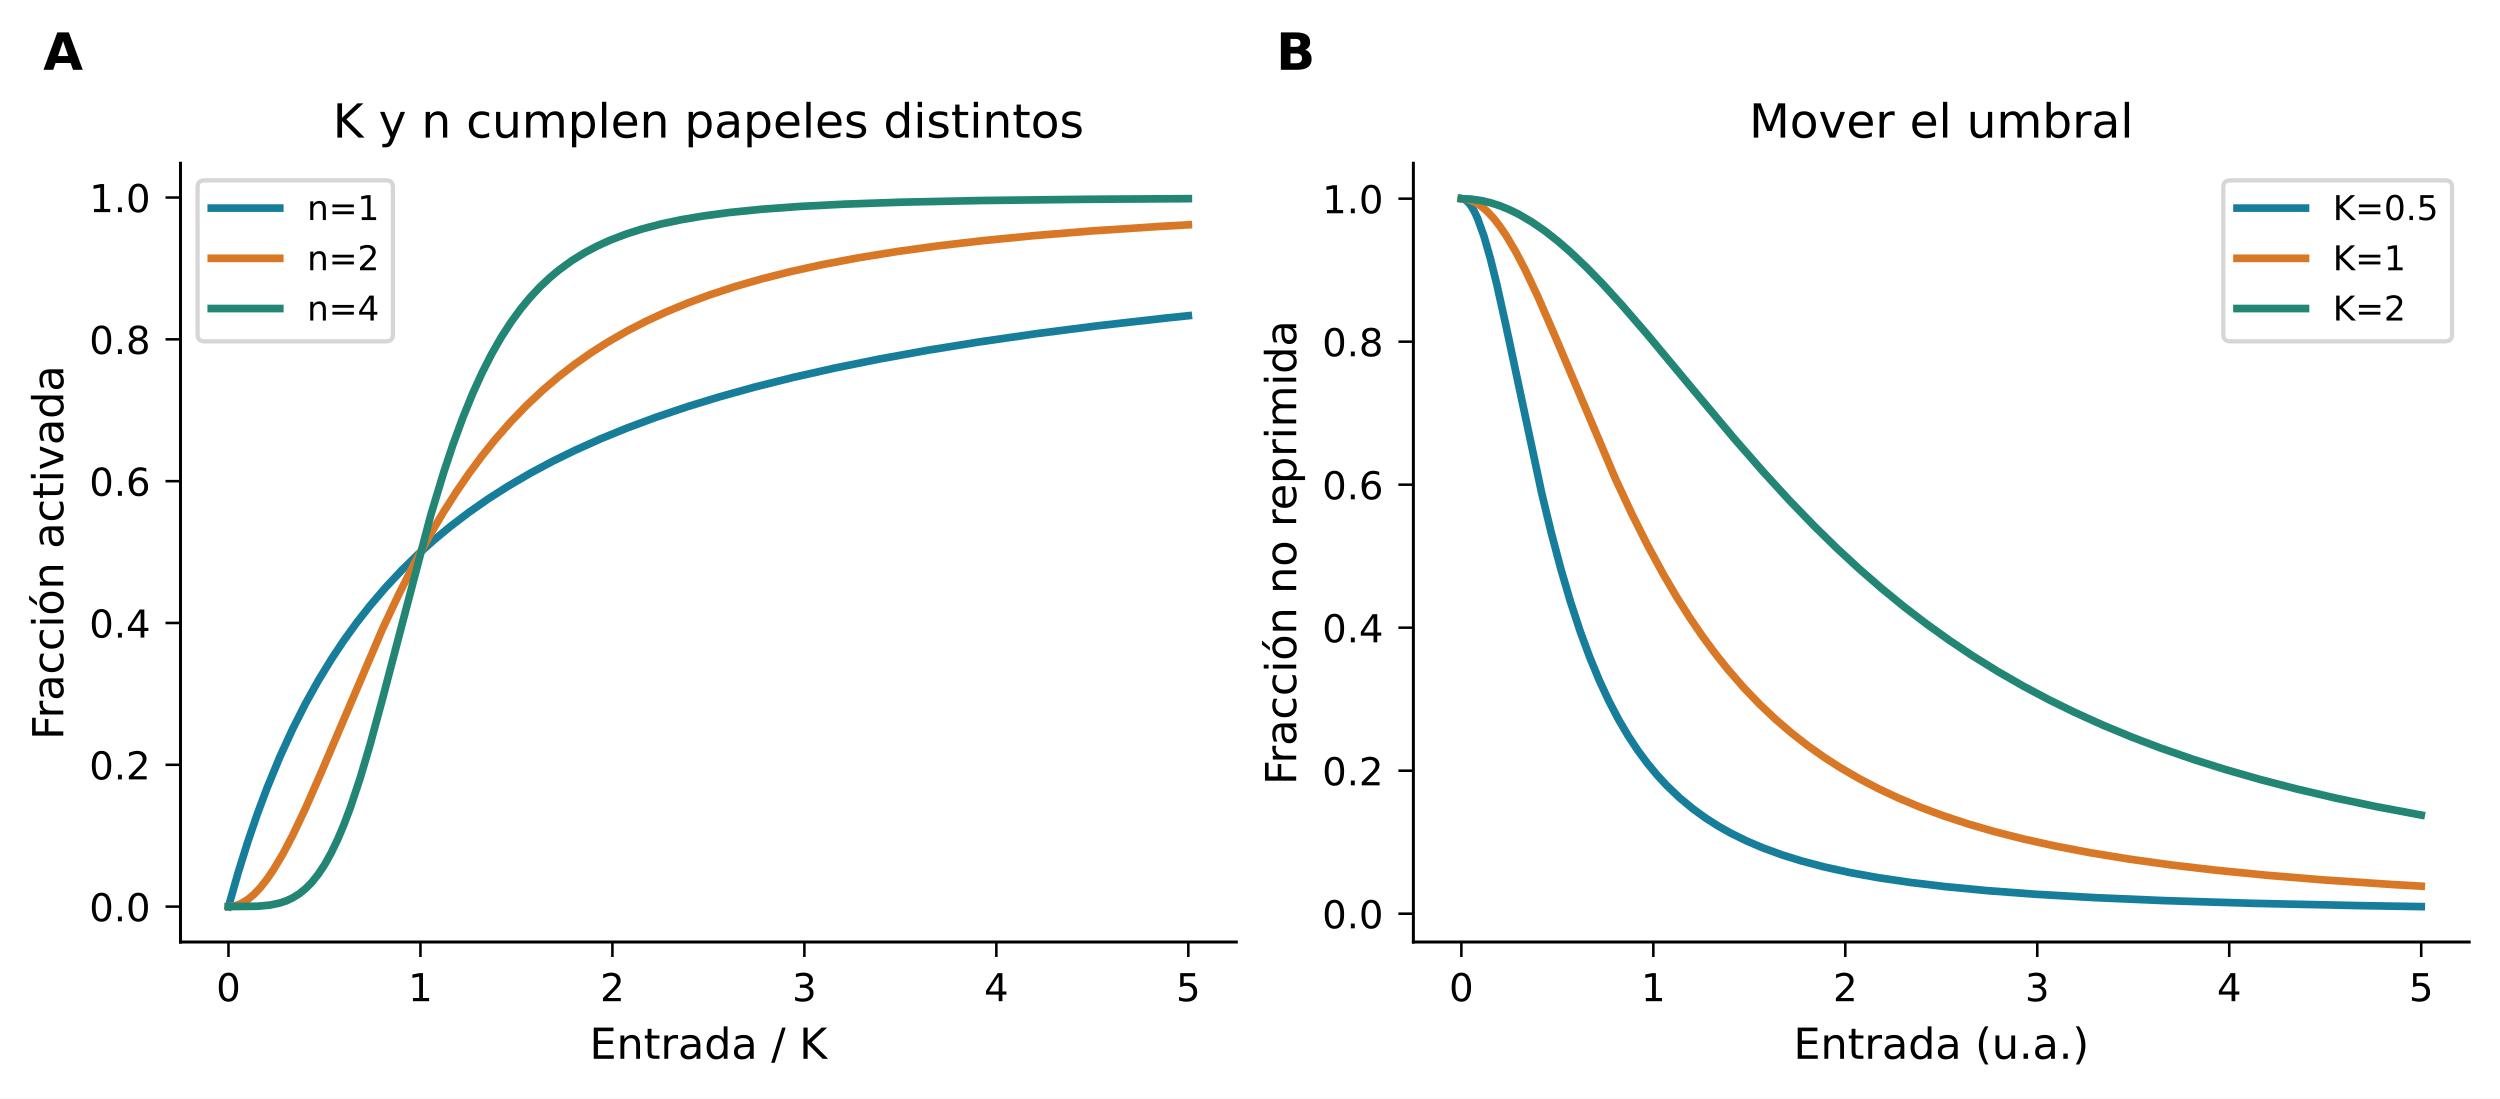
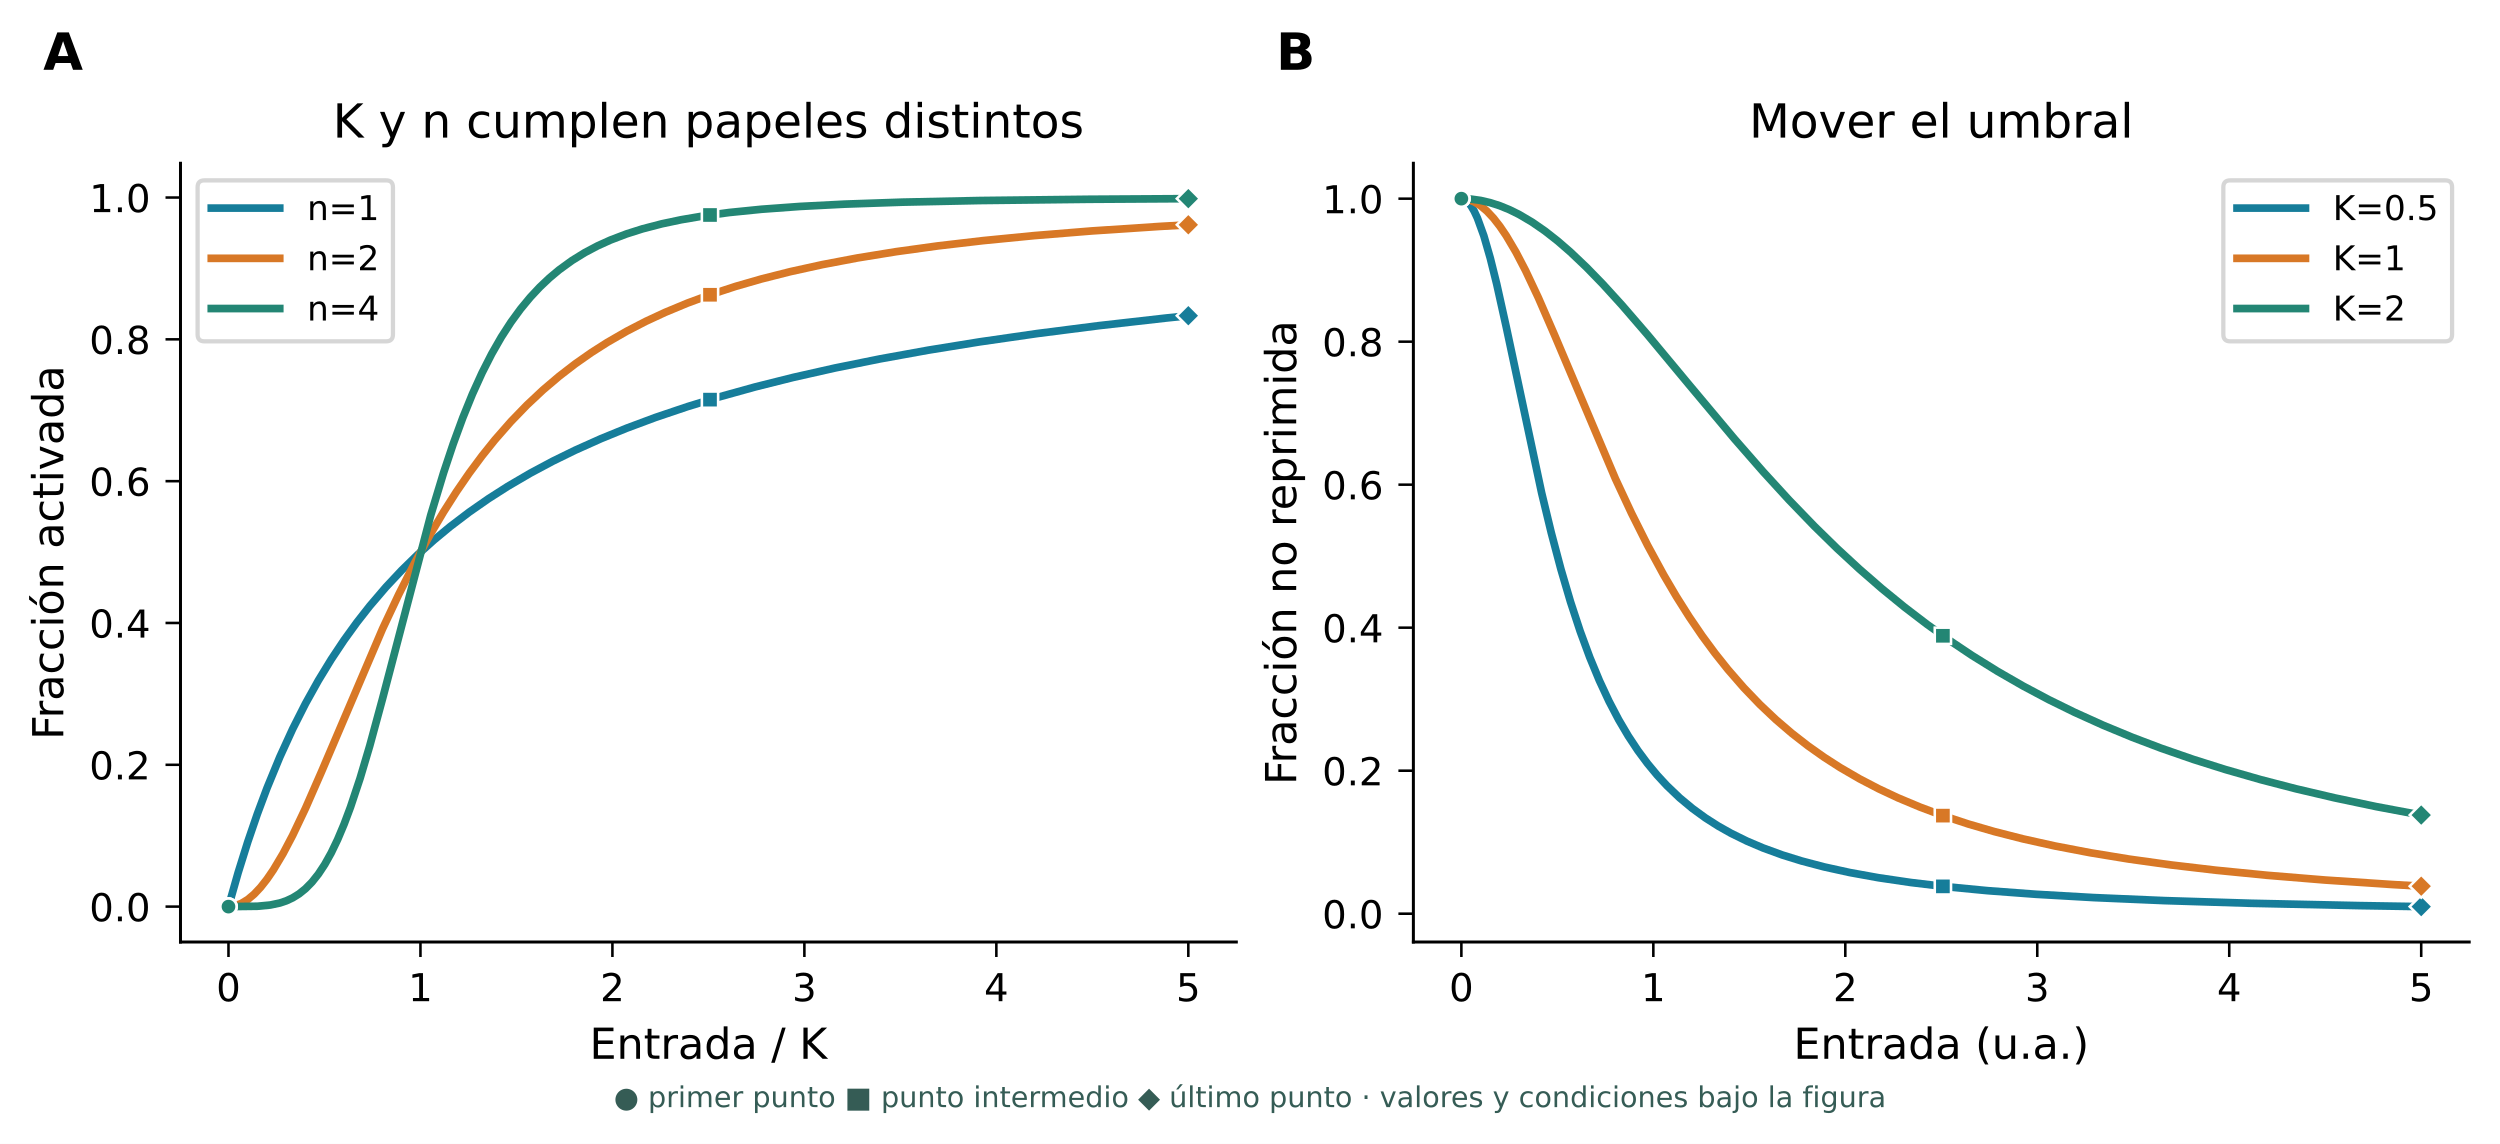
- <svg xmlns="http://www.w3.org/2000/svg" xmlns:xlink="http://www.w3.org/1999/xlink" width="584.4pt" height="256.793pt" viewBox="0 0 584.4 256.793" version="1.1">
+ <svg xmlns="http://www.w3.org/2000/svg" xmlns:xlink="http://www.w3.org/1999/xlink" width="584.4pt" height="267.396pt" viewBox="0 0 584.4 267.396" version="1.1">
  <defs>
    <style type="text/css">*{stroke-linejoin: round; stroke-linecap: butt}</style>
  </defs>
  <g id="figure_1">
    <g id="patch_1">
-       <path d="M 0 256.793  L 584.4 256.793  L 584.4 0  L 0 0  z " style="fill: #ffffff" />
+       <path d="M 0 267.396 L 584.4 267.396 L 584.4 0 L 0 0 z " style="fill: #ffffff" />
    </g>
    <g id="axes_1">
      <g id="patch_2">
-         <path d="M 42.191 220.204  L 289 220.204  L 289 38.163  L 42.191 38.163  z " style="fill: #ffffff" />
+         <path d="M 42.191 220.204 L 289 220.204 L 289 38.163 L 42.191 38.163 z " style="fill: #ffffff" />
      </g>
      <g id="matplotlib.axis_1">
        <g id="xtick_1">
          <g id="line2d_1">
            <defs>
-               <path id="m2f5bfba1b5" d="M 0 0  L 0 3.5  " style="stroke: #000000; stroke-width: 0.6" />
+               <path id="m767b61fba3" d="M 0 0 L 0 3.5 " style="stroke: #000000; stroke-width: 0.6" />
            </defs>
            <g>
-               <use xlink:href="#m2f5bfba1b5" x="53.41" y="220.204" style="stroke: #000000; stroke-width: 0.6" />
+               <use xlink:href="#m767b61fba3" x="53.41" y="220.204" style="stroke: #000000; stroke-width: 0.6" />
            </g>
          </g>
          <g id="text_1">
            <text style="font-size: 9px; font-family: 'DejaVu Sans'; text-anchor: middle" x="53.41" y="234.043" transform="rotate(-0 53.40951 234.0428)">0</text>
          </g>
        </g>
        <g id="xtick_2">
          <g id="line2d_2">
            <g>
-               <use xlink:href="#m2f5bfba1b5" x="98.284" y="220.204" style="stroke: #000000; stroke-width: 0.6" />
+               <use xlink:href="#m767b61fba3" x="98.284" y="220.204" style="stroke: #000000; stroke-width: 0.6" />
            </g>
          </g>
          <g id="text_2">
            <text style="font-size: 9px; font-family: 'DejaVu Sans'; text-anchor: middle" x="98.284" y="234.043" transform="rotate(-0 98.2838 234.0428)">1</text>
          </g>
        </g>
        <g id="xtick_3">
          <g id="line2d_3">
            <g>
-               <use xlink:href="#m2f5bfba1b5" x="143.158" y="220.204" style="stroke: #000000; stroke-width: 0.6" />
+               <use xlink:href="#m767b61fba3" x="143.158" y="220.204" style="stroke: #000000; stroke-width: 0.6" />
            </g>
          </g>
          <g id="text_3">
            <text style="font-size: 9px; font-family: 'DejaVu Sans'; text-anchor: middle" x="143.158" y="234.043" transform="rotate(-0 143.1581 234.0428)">2</text>
          </g>
        </g>
        <g id="xtick_4">
          <g id="line2d_4">
            <g>
-               <use xlink:href="#m2f5bfba1b5" x="188.032" y="220.204" style="stroke: #000000; stroke-width: 0.6" />
+               <use xlink:href="#m767b61fba3" x="188.032" y="220.204" style="stroke: #000000; stroke-width: 0.6" />
            </g>
          </g>
          <g id="text_4">
            <text style="font-size: 9px; font-family: 'DejaVu Sans'; text-anchor: middle" x="188.032" y="234.043" transform="rotate(-0 188.0324 234.0428)">3</text>
          </g>
        </g>
        <g id="xtick_5">
          <g id="line2d_5">
            <g>
-               <use xlink:href="#m2f5bfba1b5" x="232.907" y="220.204" style="stroke: #000000; stroke-width: 0.6" />
+               <use xlink:href="#m767b61fba3" x="232.907" y="220.204" style="stroke: #000000; stroke-width: 0.6" />
            </g>
          </g>
          <g id="text_5">
            <text style="font-size: 9px; font-family: 'DejaVu Sans'; text-anchor: middle" x="232.907" y="234.043" transform="rotate(-0 232.9067 234.0428)">4</text>
          </g>
        </g>
        <g id="xtick_6">
          <g id="line2d_6">
            <g>
-               <use xlink:href="#m2f5bfba1b5" x="277.781" y="220.204" style="stroke: #000000; stroke-width: 0.6" />
+               <use xlink:href="#m767b61fba3" x="277.781" y="220.204" style="stroke: #000000; stroke-width: 0.6" />
            </g>
          </g>
          <g id="text_6">
            <text style="font-size: 9px; font-family: 'DejaVu Sans'; text-anchor: middle" x="277.781" y="234.043" transform="rotate(-0 277.7809 234.0428)">5</text>
          </g>
        </g>
        <g id="text_7">
          <text style="font-size: 10px; font-family: 'DejaVu Sans'; text-anchor: middle" x="165.595" y="247.513" transform="rotate(-0 165.5952 247.5129)">Entrada / K</text>
        </g>
      </g>
      <g id="matplotlib.axis_2">
        <g id="ytick_1">
          <g id="line2d_7">
            <defs>
-               <path id="me2678f8def" d="M 0 0  L -3.5 0  " style="stroke: #000000; stroke-width: 0.6" />
+               <path id="m727236e144" d="M 0 0 L -3.5 0 " style="stroke: #000000; stroke-width: 0.6" />
            </defs>
            <g>
-               <use xlink:href="#me2678f8def" x="42.191" y="211.93" style="stroke: #000000; stroke-width: 0.6" />
+               <use xlink:href="#m727236e144" x="42.191" y="211.93" style="stroke: #000000; stroke-width: 0.6" />
            </g>
          </g>
          <g id="text_8">
            <text style="font-size: 9px; font-family: 'DejaVu Sans'; text-anchor: end" x="35.191" y="215.349" transform="rotate(-0 35.19094 215.3489)">0.0</text>
          </g>
        </g>
        <g id="ytick_2">
          <g id="line2d_8">
            <g>
-               <use xlink:href="#me2678f8def" x="42.191" y="178.778" style="stroke: #000000; stroke-width: 0.6" />
+               <use xlink:href="#m727236e144" x="42.191" y="178.778" style="stroke: #000000; stroke-width: 0.6" />
            </g>
          </g>
          <g id="text_9">
            <text style="font-size: 9px; font-family: 'DejaVu Sans'; text-anchor: end" x="35.191" y="182.198" transform="rotate(-0 35.19094 182.1975)">0.2</text>
          </g>
        </g>
        <g id="ytick_3">
          <g id="line2d_9">
            <g>
-               <use xlink:href="#me2678f8def" x="42.191" y="145.627" style="stroke: #000000; stroke-width: 0.6" />
+               <use xlink:href="#m727236e144" x="42.191" y="145.627" style="stroke: #000000; stroke-width: 0.6" />
            </g>
          </g>
          <g id="text_10">
            <text style="font-size: 9px; font-family: 'DejaVu Sans'; text-anchor: end" x="35.191" y="149.046" transform="rotate(-0 35.19094 149.0462)">0.4</text>
          </g>
        </g>
        <g id="ytick_4">
          <g id="line2d_10">
            <g>
-               <use xlink:href="#me2678f8def" x="42.191" y="112.476" style="stroke: #000000; stroke-width: 0.6" />
+               <use xlink:href="#m727236e144" x="42.191" y="112.476" style="stroke: #000000; stroke-width: 0.6" />
            </g>
          </g>
          <g id="text_11">
            <text style="font-size: 9px; font-family: 'DejaVu Sans'; text-anchor: end" x="35.191" y="115.895" transform="rotate(-0 35.19094 115.8948)">0.6</text>
          </g>
        </g>
        <g id="ytick_5">
          <g id="line2d_11">
            <g>
-               <use xlink:href="#me2678f8def" x="42.191" y="79.324" style="stroke: #000000; stroke-width: 0.6" />
+               <use xlink:href="#m727236e144" x="42.191" y="79.324" style="stroke: #000000; stroke-width: 0.6" />
            </g>
          </g>
          <g id="text_12">
            <text style="font-size: 9px; font-family: 'DejaVu Sans'; text-anchor: end" x="35.191" y="82.744" transform="rotate(-0 35.19094 82.7435)">0.8</text>
          </g>
        </g>
        <g id="ytick_6">
          <g id="line2d_12">
            <g>
-               <use xlink:href="#me2678f8def" x="42.191" y="46.173" style="stroke: #000000; stroke-width: 0.6" />
+               <use xlink:href="#m727236e144" x="42.191" y="46.173" style="stroke: #000000; stroke-width: 0.6" />
            </g>
          </g>
          <g id="text_13">
            <text style="font-size: 9px; font-family: 'DejaVu Sans'; text-anchor: end" x="35.191" y="49.592" transform="rotate(-0 35.19094 49.59216)">1.0</text>
          </g>
        </g>
        <g id="text_14">
          <text style="font-size: 10px; font-family: 'DejaVu Sans'; text-anchor: middle" x="14.798" y="129.184" transform="rotate(-90 14.79844 129.1836)">Fracción activada</text>
        </g>
      </g>
      <g id="line2d_13">
-         <path d="M 53.41 211.93  L 55.661 204.011  L 57.912 196.815  L 60.163 190.246  L 62.414 184.226  L 65.416 176.941  L 68.418 170.387  L 71.419 164.457  L 74.421 159.069  L 77.423 154.149  L 80.424 149.641  L 83.426 145.494  L 86.427 141.667  L 90.179 137.278  L 93.931 133.275  L 97.683 129.609  L 101.436 126.24  L 105.188 123.131  L 109.69 119.706  L 114.192 116.572  L 118.695 113.695  L 123.948 110.622  L 129.201 107.816  L 134.453 105.245  L 140.457 102.557  L 146.46 100.102  L 153.214 97.585  L 160.718 95.05  L 168.222 92.753  L 176.476 90.464  L 185.481 88.21  L 195.236 86.013  L 205.742 83.891  L 216.998 81.854  L 229.005 79.911  L 242.512 77.963  L 256.77 76.137  L 272.528 74.349  L 277.781 73.799  L 277.781 73.799  " clip-path="url(#pa7437240c0)" style="fill: none; stroke: #167d9a; stroke-width: 1.8; stroke-linecap: square" />
+         <path d="M 53.41 211.93 L 55.661 204.011 L 57.912 196.815 L 60.163 190.246 L 62.414 184.226 L 65.416 176.941 L 68.418 170.387 L 71.419 164.457 L 74.421 159.069 L 77.423 154.149 L 80.424 149.641 L 83.426 145.494 L 86.427 141.667 L 90.179 137.278 L 93.931 133.275 L 97.683 129.609 L 101.436 126.24 L 105.188 123.131 L 109.69 119.706 L 114.192 116.572 L 118.695 113.695 L 123.948 110.622 L 129.201 107.816 L 134.453 105.245 L 140.457 102.557 L 146.46 100.102 L 153.214 97.585 L 160.718 95.05 L 168.222 92.753 L 176.476 90.464 L 185.481 88.21 L 195.236 86.013 L 205.742 83.891 L 216.998 81.854 L 229.005 79.911 L 242.512 77.963 L 256.77 76.137 L 272.528 74.349 L 277.781 73.799 L 277.781 73.799 " clip-path="url(#p777d5e4c4f)" style="fill: none; stroke: #167d9a; stroke-width: 1.8; stroke-linecap: square" />
      </g>
      <g id="line2d_14">
-         <path d="M 53.41 211.93  L 54.91 211.744  L 56.411 211.191  L 57.912 210.278  L 59.413 209.015  L 60.914 207.42  L 62.414 205.513  L 63.915 203.317  L 66.166 199.535  L 68.418 195.254  L 71.419 188.935  L 75.171 180.37  L 89.429 146.98  L 93.181 139.007  L 96.933 131.583  L 100.685 124.735  L 103.687 119.669  L 106.688 114.961  L 109.69 110.595  L 112.692 106.553  L 115.693 102.814  L 119.445 98.536  L 123.197 94.66  L 126.949 91.146  L 130.701 87.96  L 134.453 85.067  L 138.205 82.438  L 141.957 80.044  L 146.46 77.449  L 150.962 75.121  L 155.465 73.028  L 160.718 70.845  L 165.97 68.905  L 171.974 66.942  L 177.977 65.213  L 184.731 63.504  L 192.235 61.854  L 200.489 60.289  L 209.494 58.828  L 219.249 57.481  L 229.755 56.254  L 241.761 55.076  L 255.269 53.979  L 271.027 52.934  L 277.781 52.548  L 277.781 52.548  " clip-path="url(#pa7437240c0)" style="fill: none; stroke: #d87826; stroke-width: 1.8; stroke-linecap: square" />
+         <path d="M 53.41 211.93 L 54.91 211.744 L 56.411 211.191 L 57.912 210.278 L 59.413 209.015 L 60.914 207.42 L 62.414 205.513 L 63.915 203.317 L 66.166 199.535 L 68.418 195.254 L 71.419 188.935 L 75.171 180.37 L 89.429 146.98 L 93.181 139.007 L 96.933 131.583 L 100.685 124.735 L 103.687 119.669 L 106.688 114.961 L 109.69 110.595 L 112.692 106.553 L 115.693 102.814 L 119.445 98.536 L 123.197 94.66 L 126.949 91.146 L 130.701 87.96 L 134.453 85.067 L 138.205 82.438 L 141.957 80.044 L 146.46 77.449 L 150.962 75.121 L 155.465 73.028 L 160.718 70.845 L 165.97 68.905 L 171.974 66.942 L 177.977 65.213 L 184.731 63.504 L 192.235 61.854 L 200.489 60.289 L 209.494 58.828 L 219.249 57.481 L 229.755 56.254 L 241.761 55.076 L 255.269 53.979 L 271.027 52.934 L 277.781 52.548 L 277.781 52.548 " clip-path="url(#p777d5e4c4f)" style="fill: none; stroke: #d87826; stroke-width: 1.8; stroke-linecap: square" />
      </g>
      <g id="line2d_15">
-         <path d="M 53.41 211.93  L 60.163 211.845  L 63.165 211.56  L 65.416 211.084  L 66.917 210.58  L 68.418 209.881  L 69.918 208.948  L 71.419 207.738  L 72.92 206.211  L 74.421 204.328  L 75.922 202.056  L 77.423 199.368  L 78.923 196.247  L 80.424 192.686  L 81.925 188.691  L 84.176 181.931  L 86.427 174.359  L 89.429 163.307  L 100.685 120.442  L 103.687 110.525  L 105.938 103.777  L 108.189 97.639  L 110.44 92.103  L 112.692 87.143  L 114.943 82.719  L 117.194 78.789  L 119.445 75.307  L 121.696 72.225  L 123.948 69.501  L 126.199 67.094  L 128.45 64.967  L 130.701 63.085  L 133.703 60.907  L 136.705 59.051  L 139.706 57.467  L 142.708 56.11  L 146.46 54.679  L 150.212 53.489  L 154.714 52.318  L 159.217 51.368  L 164.47 50.476  L 170.473 49.676  L 177.977 48.918  L 186.982 48.258  L 197.487 47.718  L 210.995 47.256  L 229.005 46.877  L 254.518 46.583  L 277.781 46.438  L 277.781 46.438  " clip-path="url(#pa7437240c0)" style="fill: none; stroke: #238674; stroke-width: 1.8; stroke-linecap: square" />
+         <path d="M 53.41 211.93 L 60.163 211.845 L 63.165 211.56 L 65.416 211.084 L 66.917 210.58 L 68.418 209.881 L 69.918 208.948 L 71.419 207.738 L 72.92 206.211 L 74.421 204.328 L 75.922 202.056 L 77.423 199.368 L 78.923 196.247 L 80.424 192.686 L 81.925 188.691 L 84.176 181.931 L 86.427 174.359 L 89.429 163.307 L 100.685 120.442 L 103.687 110.525 L 105.938 103.777 L 108.189 97.639 L 110.44 92.103 L 112.692 87.143 L 114.943 82.719 L 117.194 78.789 L 119.445 75.307 L 121.696 72.225 L 123.948 69.501 L 126.199 67.094 L 128.45 64.967 L 130.701 63.085 L 133.703 60.907 L 136.705 59.051 L 139.706 57.467 L 142.708 56.11 L 146.46 54.679 L 150.212 53.489 L 154.714 52.318 L 159.217 51.368 L 164.47 50.476 L 170.473 49.676 L 177.977 48.918 L 186.982 48.258 L 197.487 47.718 L 210.995 47.256 L 229.005 46.877 L 254.518 46.583 L 277.781 46.438 L 277.781 46.438 " clip-path="url(#p777d5e4c4f)" style="fill: none; stroke: #238674; stroke-width: 1.8; stroke-linecap: square" />
      </g>
      <g id="patch_3">
-         <path d="M 42.191 220.204  L 42.191 38.163  " style="fill: none; stroke: #000000; stroke-width: 0.7; stroke-linejoin: miter; stroke-linecap: square" />
+         <path d="M 42.191 220.204 L 42.191 38.163 " style="fill: none; stroke: #000000; stroke-width: 0.7; stroke-linejoin: miter; stroke-linecap: square" />
      </g>
      <g id="patch_4">
-         <path d="M 42.191 220.204  L 289 220.204  " style="fill: none; stroke: #000000; stroke-width: 0.7; stroke-linejoin: miter; stroke-linecap: square" />
+         <path d="M 42.191 220.204 L 289 220.204 " style="fill: none; stroke: #000000; stroke-width: 0.7; stroke-linejoin: miter; stroke-linecap: square" />
      </g>
      <g id="text_15">
        <text style="font-weight: 700; font-size: 12px; font-family: 'DejaVu Sans'; text-anchor: start" x="10.106" y="16.318" transform="rotate(-0 10.10582 16.31812)">A</text>
      </g>
      <g id="text_16">
        <text style="font-size: 11px; font-family: 'DejaVu Sans'; text-anchor: middle" x="165.595" y="32.163" transform="rotate(-0 165.5952 32.16306)">K y n cumplen papeles distintos</text>
      </g>
      <g id="legend_1">
        <g id="patch_5">
-           <path d="M 47.791 79.791  L 90.255 79.791  Q 91.855 79.791 91.855 78.191  L 91.855 43.763  Q 91.855 42.163 90.255 42.163  L 47.791 42.163  Q 46.191 42.163 46.191 43.763  L 46.191 78.191  Q 46.191 79.791 47.791 79.791  z " style="fill: #ffffff; opacity: 0.8; stroke: #cccccc; stroke-linejoin: miter" />
+           <path d="M 47.791 79.791 L 90.255 79.791 Q 91.855 79.791 91.855 78.191 L 91.855 43.763 Q 91.855 42.163 90.255 42.163 L 47.791 42.163 Q 46.191 42.163 46.191 43.763 L 46.191 78.191 Q 46.191 79.791 47.791 79.791 z " style="fill: #ffffff; opacity: 0.8; stroke: #cccccc; stroke-linejoin: miter" />
        </g>
        <g id="line2d_16">
-           <path d="M 49.391 48.642  L 57.391 48.642  L 65.391 48.642  " style="fill: none; stroke: #167d9a; stroke-width: 1.8; stroke-linecap: square" />
+           <path d="M 49.391 48.642 L 57.391 48.642 L 65.391 48.642 " style="fill: none; stroke: #167d9a; stroke-width: 1.8; stroke-linecap: square" />
        </g>
        <g id="text_17">
          <text style="font-size: 8px; font-family: 'DejaVu Sans'; text-anchor: start" x="71.791" y="51.442" transform="rotate(-0 71.79094 51.44181)">n=1</text>
        </g>
        <g id="line2d_17">
-           <path d="M 49.391 60.384  L 57.391 60.384  L 65.391 60.384  " style="fill: none; stroke: #d87826; stroke-width: 1.8; stroke-linecap: square" />
+           <path d="M 49.391 60.384 L 57.391 60.384 L 65.391 60.384 " style="fill: none; stroke: #d87826; stroke-width: 1.8; stroke-linecap: square" />
        </g>
        <g id="text_18">
          <text style="font-size: 8px; font-family: 'DejaVu Sans'; text-anchor: start" x="71.791" y="63.184" transform="rotate(-0 71.79094 63.18431)">n=2</text>
        </g>
        <g id="line2d_18">
-           <path d="M 49.391 72.127  L 57.391 72.127  L 65.391 72.127  " style="fill: none; stroke: #238674; stroke-width: 1.8; stroke-linecap: square" />
+           <path d="M 49.391 72.127 L 57.391 72.127 L 65.391 72.127 " style="fill: none; stroke: #238674; stroke-width: 1.8; stroke-linecap: square" />
        </g>
        <g id="text_19">
          <text style="font-size: 8px; font-family: 'DejaVu Sans'; text-anchor: start" x="71.791" y="74.927" transform="rotate(-0 71.79094 74.92681)">n=4</text>
+         </g>
+       </g>
+       <g id="line2d_19">
+         <defs>
+           <path id="md596276e35" d="M 0 1.9 C 0.504 1.9 0.987 1.7 1.344 1.344 C 1.7 0.987 1.9 0.504 1.9 0 C 1.9 -0.504 1.7 -0.987 1.344 -1.344 C 0.987 -1.7 0.504 -1.9 0 -1.9 C -0.504 -1.9 -0.987 -1.7 -1.344 -1.344 C -1.7 -0.987 -1.9 -0.504 -1.9 0 C -1.9 0.504 -1.7 0.987 -1.344 1.344 C -0.987 1.7 -0.504 1.9 0 1.9 z " style="stroke: #ffffff; stroke-width: 0.6" />
+         </defs>
+         <g clip-path="url(#p777d5e4c4f)">
+           <use xlink:href="#md596276e35" x="53.41" y="211.93" style="fill: #167d9a; stroke: #ffffff; stroke-width: 0.6" />
+         </g>
+       </g>
+       <g id="line2d_20">
+         <defs>
+           <path id="m85453b609f" d="M -1.9 1.9 L 1.9 1.9 L 1.9 -1.9 L -1.9 -1.9 z " style="stroke: #ffffff; stroke-width: 0.6; stroke-linejoin: miter" />
+         </defs>
+         <g clip-path="url(#p777d5e4c4f)">
+           <use xlink:href="#m85453b609f" x="165.97" y="93.419" style="fill: #167d9a; stroke: #ffffff; stroke-width: 0.6; stroke-linejoin: miter" />
+         </g>
+       </g>
+       <g id="line2d_21">
+         <defs>
+           <path id="m9aa798f7d4" d="M 0 2.687 L 2.687 0 L 0 -2.687 L -2.687 0 z " style="stroke: #ffffff; stroke-width: 0.6; stroke-linejoin: miter" />
+         </defs>
+         <g clip-path="url(#p777d5e4c4f)">
+           <use xlink:href="#m9aa798f7d4" x="277.781" y="73.799" style="fill: #167d9a; stroke: #ffffff; stroke-width: 0.6; stroke-linejoin: miter" />
+         </g>
+       </g>
+       <g id="line2d_22">
+         <defs>
+           <path id="m5d53e85d75" d="M 0 1.9 C 0.504 1.9 0.987 1.7 1.344 1.344 C 1.7 0.987 1.9 0.504 1.9 0 C 1.9 -0.504 1.7 -0.987 1.344 -1.344 C 0.987 -1.7 0.504 -1.9 0 -1.9 C -0.504 -1.9 -0.987 -1.7 -1.344 -1.344 C -1.7 -0.987 -1.9 -0.504 -1.9 0 C -1.9 0.504 -1.7 0.987 -1.344 1.344 C -0.987 1.7 -0.504 1.9 0 1.9 z " style="stroke: #ffffff; stroke-width: 0.6" />
+         </defs>
+         <g clip-path="url(#p777d5e4c4f)">
+           <use xlink:href="#m5d53e85d75" x="53.41" y="211.93" style="fill: #d87826; stroke: #ffffff; stroke-width: 0.6" />
+         </g>
+       </g>
+       <g id="line2d_23">
+         <defs>
+           <path id="m4926761292" d="M -1.9 1.9 L 1.9 1.9 L 1.9 -1.9 L -1.9 -1.9 z " style="stroke: #ffffff; stroke-width: 0.6; stroke-linejoin: miter" />
+         </defs>
+         <g clip-path="url(#p777d5e4c4f)">
+           <use xlink:href="#m4926761292" x="165.97" y="68.905" style="fill: #d87826; stroke: #ffffff; stroke-width: 0.6; stroke-linejoin: miter" />
+         </g>
+       </g>
+       <g id="line2d_24">
+         <defs>
+           <path id="m1ddc39ffec" d="M 0 2.687 L 2.687 0 L 0 -2.687 L -2.687 0 z " style="stroke: #ffffff; stroke-width: 0.6; stroke-linejoin: miter" />
+         </defs>
+         <g clip-path="url(#p777d5e4c4f)">
+           <use xlink:href="#m1ddc39ffec" x="277.781" y="52.548" style="fill: #d87826; stroke: #ffffff; stroke-width: 0.6; stroke-linejoin: miter" />
+         </g>
+       </g>
+       <g id="line2d_25">
+         <defs>
+           <path id="mf5a3b7f981" d="M 0 1.9 C 0.504 1.9 0.987 1.7 1.344 1.344 C 1.7 0.987 1.9 0.504 1.9 0 C 1.9 -0.504 1.7 -0.987 1.344 -1.344 C 0.987 -1.7 0.504 -1.9 0 -1.9 C -0.504 -1.9 -0.987 -1.7 -1.344 -1.344 C -1.7 -0.987 -1.9 -0.504 -1.9 0 C -1.9 0.504 -1.7 0.987 -1.344 1.344 C -0.987 1.7 -0.504 1.9 0 1.9 z " style="stroke: #ffffff; stroke-width: 0.6" />
+         </defs>
+         <g clip-path="url(#p777d5e4c4f)">
+           <use xlink:href="#mf5a3b7f981" x="53.41" y="211.93" style="fill: #238674; stroke: #ffffff; stroke-width: 0.6" />
+         </g>
+       </g>
+       <g id="line2d_26">
+         <defs>
+           <path id="mbd83dd10e7" d="M -1.9 1.9 L 1.9 1.9 L 1.9 -1.9 L -1.9 -1.9 z " style="stroke: #ffffff; stroke-width: 0.6; stroke-linejoin: miter" />
+         </defs>
+         <g clip-path="url(#p777d5e4c4f)">
+           <use xlink:href="#mbd83dd10e7" x="165.97" y="50.257" style="fill: #238674; stroke: #ffffff; stroke-width: 0.6; stroke-linejoin: miter" />
+         </g>
+       </g>
+       <g id="line2d_27">
+         <defs>
+           <path id="m66cf52a657" d="M 0 2.687 L 2.687 0 L 0 -2.687 L -2.687 0 z " style="stroke: #ffffff; stroke-width: 0.6; stroke-linejoin: miter" />
+         </defs>
+         <g clip-path="url(#p777d5e4c4f)">
+           <use xlink:href="#m66cf52a657" x="277.781" y="46.438" style="fill: #238674; stroke: #ffffff; stroke-width: 0.6; stroke-linejoin: miter" />
        </g>
      </g>
    </g>
    <g id="axes_2">
      <g id="patch_6">
-         <path d="M 330.391 220.204  L 577.2 220.204  L 577.2 38.163  L 330.391 38.163  z " style="fill: #ffffff" />
+         <path d="M 330.391 220.204 L 577.2 220.204 L 577.2 38.163 L 330.391 38.163 z " style="fill: #ffffff" />
      </g>
      <g id="matplotlib.axis_3">
        <g id="xtick_7">
-           <g id="line2d_19">
-             <g>
-               <use xlink:href="#m2f5bfba1b5" x="341.61" y="220.204" style="stroke: #000000; stroke-width: 0.6" />
+           <g id="line2d_28">
+             <g>
+               <use xlink:href="#m767b61fba3" x="341.61" y="220.204" style="stroke: #000000; stroke-width: 0.6" />
            </g>
          </g>
          <g id="text_20">
            <text style="font-size: 9px; font-family: 'DejaVu Sans'; text-anchor: middle" x="341.61" y="234.043" transform="rotate(-0 341.6095 234.0428)">0</text>
          </g>
        </g>
        <g id="xtick_8">
-           <g id="line2d_20">
-             <g>
-               <use xlink:href="#m2f5bfba1b5" x="386.484" y="220.204" style="stroke: #000000; stroke-width: 0.6" />
+           <g id="line2d_29">
+             <g>
+               <use xlink:href="#m767b61fba3" x="386.484" y="220.204" style="stroke: #000000; stroke-width: 0.6" />
            </g>
          </g>
          <g id="text_21">
            <text style="font-size: 9px; font-family: 'DejaVu Sans'; text-anchor: middle" x="386.484" y="234.043" transform="rotate(-0 386.4838 234.0428)">1</text>
          </g>
        </g>
        <g id="xtick_9">
-           <g id="line2d_21">
-             <g>
-               <use xlink:href="#m2f5bfba1b5" x="431.358" y="220.204" style="stroke: #000000; stroke-width: 0.6" />
+           <g id="line2d_30">
+             <g>
+               <use xlink:href="#m767b61fba3" x="431.358" y="220.204" style="stroke: #000000; stroke-width: 0.6" />
            </g>
          </g>
          <g id="text_22">
            <text style="font-size: 9px; font-family: 'DejaVu Sans'; text-anchor: middle" x="431.358" y="234.043" transform="rotate(-0 431.3581 234.0428)">2</text>
          </g>
        </g>
        <g id="xtick_10">
-           <g id="line2d_22">
-             <g>
-               <use xlink:href="#m2f5bfba1b5" x="476.232" y="220.204" style="stroke: #000000; stroke-width: 0.6" />
+           <g id="line2d_31">
+             <g>
+               <use xlink:href="#m767b61fba3" x="476.232" y="220.204" style="stroke: #000000; stroke-width: 0.6" />
            </g>
          </g>
          <g id="text_23">
            <text style="font-size: 9px; font-family: 'DejaVu Sans'; text-anchor: middle" x="476.232" y="234.043" transform="rotate(-0 476.2324 234.0428)">3</text>
          </g>
        </g>
        <g id="xtick_11">
-           <g id="line2d_23">
-             <g>
-               <use xlink:href="#m2f5bfba1b5" x="521.107" y="220.204" style="stroke: #000000; stroke-width: 0.6" />
+           <g id="line2d_32">
+             <g>
+               <use xlink:href="#m767b61fba3" x="521.107" y="220.204" style="stroke: #000000; stroke-width: 0.6" />
            </g>
          </g>
          <g id="text_24">
            <text style="font-size: 9px; font-family: 'DejaVu Sans'; text-anchor: middle" x="521.107" y="234.043" transform="rotate(-0 521.1067 234.0428)">4</text>
          </g>
        </g>
        <g id="xtick_12">
-           <g id="line2d_24">
-             <g>
-               <use xlink:href="#m2f5bfba1b5" x="565.981" y="220.204" style="stroke: #000000; stroke-width: 0.6" />
+           <g id="line2d_33">
+             <g>
+               <use xlink:href="#m767b61fba3" x="565.981" y="220.204" style="stroke: #000000; stroke-width: 0.6" />
            </g>
          </g>
          <g id="text_25">
            <text style="font-size: 9px; font-family: 'DejaVu Sans'; text-anchor: middle" x="565.981" y="234.043" transform="rotate(-0 565.9809 234.0428)">5</text>
          </g>
        </g>
        <g id="text_26">
          <text style="font-size: 10px; font-family: 'DejaVu Sans'; text-anchor: middle" x="453.795" y="247.513" transform="rotate(-0 453.7952 247.5129)">Entrada (u.a.)</text>
        </g>
      </g>
      <g id="matplotlib.axis_4">
        <g id="ytick_7">
-           <g id="line2d_25">
-             <g>
-               <use xlink:href="#me2678f8def" x="330.391" y="213.584" style="stroke: #000000; stroke-width: 0.6" />
+           <g id="line2d_34">
+             <g>
+               <use xlink:href="#m727236e144" x="330.391" y="213.584" style="stroke: #000000; stroke-width: 0.6" />
            </g>
          </g>
          <g id="text_27">
            <text style="font-size: 9px; font-family: 'DejaVu Sans'; text-anchor: end" x="323.391" y="217.004" transform="rotate(-0 323.3909 217.0038)">0.0</text>
          </g>
        </g>
        <g id="ytick_8">
-           <g id="line2d_26">
-             <g>
-               <use xlink:href="#me2678f8def" x="330.391" y="180.155" style="stroke: #000000; stroke-width: 0.6" />
+           <g id="line2d_35">
+             <g>
+               <use xlink:href="#m727236e144" x="330.391" y="180.155" style="stroke: #000000; stroke-width: 0.6" />
            </g>
          </g>
          <g id="text_28">
            <text style="font-size: 9px; font-family: 'DejaVu Sans'; text-anchor: end" x="323.391" y="183.574" transform="rotate(-0 323.3909 183.5744)">0.2</text>
          </g>
        </g>
        <g id="ytick_9">
-           <g id="line2d_27">
-             <g>
-               <use xlink:href="#me2678f8def" x="330.391" y="146.726" style="stroke: #000000; stroke-width: 0.6" />
+           <g id="line2d_36">
+             <g>
+               <use xlink:href="#m727236e144" x="330.391" y="146.726" style="stroke: #000000; stroke-width: 0.6" />
            </g>
          </g>
          <g id="text_29">
            <text style="font-size: 9px; font-family: 'DejaVu Sans'; text-anchor: end" x="323.391" y="150.145" transform="rotate(-0 323.3909 150.145)">0.4</text>
          </g>
        </g>
        <g id="ytick_10">
-           <g id="line2d_28">
-             <g>
-               <use xlink:href="#me2678f8def" x="330.391" y="113.296" style="stroke: #000000; stroke-width: 0.6" />
+           <g id="line2d_37">
+             <g>
+               <use xlink:href="#m727236e144" x="330.391" y="113.296" style="stroke: #000000; stroke-width: 0.6" />
            </g>
          </g>
          <g id="text_30">
            <text style="font-size: 9px; font-family: 'DejaVu Sans'; text-anchor: end" x="323.391" y="116.716" transform="rotate(-0 323.3909 116.7157)">0.6</text>
          </g>
        </g>
        <g id="ytick_11">
-           <g id="line2d_29">
-             <g>
-               <use xlink:href="#me2678f8def" x="330.391" y="79.867" style="stroke: #000000; stroke-width: 0.6" />
+           <g id="line2d_38">
+             <g>
+               <use xlink:href="#m727236e144" x="330.391" y="79.867" style="stroke: #000000; stroke-width: 0.6" />
            </g>
          </g>
          <g id="text_31">
            <text style="font-size: 9px; font-family: 'DejaVu Sans'; text-anchor: end" x="323.391" y="83.286" transform="rotate(-0 323.3909 83.28632)">0.8</text>
          </g>
        </g>
        <g id="ytick_12">
-           <g id="line2d_30">
-             <g>
-               <use xlink:href="#me2678f8def" x="330.391" y="46.438" style="stroke: #000000; stroke-width: 0.6" />
+           <g id="line2d_39">
+             <g>
+               <use xlink:href="#m727236e144" x="330.391" y="46.438" style="stroke: #000000; stroke-width: 0.6" />
            </g>
          </g>
          <g id="text_32">
            <text style="font-size: 9px; font-family: 'DejaVu Sans'; text-anchor: end" x="323.391" y="49.857" transform="rotate(-0 323.3909 49.85695)">1.0</text>
          </g>
        </g>
        <g id="text_33">
          <text style="font-size: 10px; font-family: 'DejaVu Sans'; text-anchor: middle" x="302.998" y="129.184" transform="rotate(-90 302.9984 129.1836)">Fracción no reprimida</text>
        </g>
      </g>
-       <g id="line2d_31">
-         <path d="M 341.61 46.438  L 342.36 46.624  L 343.11 47.182  L 343.861 48.104  L 344.611 49.376  L 345.362 50.985  L 346.862 55.123  L 348.363 60.324  L 349.864 66.363  L 352.115 76.493  L 360.37 115.211  L 362.621 124.532  L 364.872 133.029  L 367.123 140.692  L 369.375 147.553  L 371.626 153.669  L 373.877 159.107  L 376.128 163.94  L 378.379 168.234  L 380.631 172.053  L 382.882 175.455  L 385.133 178.49  L 387.384 181.205  L 389.636 183.638  L 392.637 186.504  L 395.639 188.999  L 398.64 191.181  L 401.642 193.098  L 404.644 194.788  L 408.396 196.633  L 412.148 198.227  L 416.65 199.868  L 421.153 201.265  L 426.405 202.648  L 432.409 203.966  L 439.162 205.187  L 446.666 206.293  L 454.921 207.278  L 464.676 208.207  L 475.932 209.047  L 489.44 209.821  L 505.948 210.526  L 526.209 211.151  L 551.723 211.7  L 565.981 211.93  L 565.981 211.93  " clip-path="url(#p37bac188f0)" style="fill: none; stroke: #167d9a; stroke-width: 1.8; stroke-linecap: square" />
-       </g>
-       <g id="line2d_32">
-         <path d="M 341.61 46.438  L 343.11 46.624  L 344.611 47.182  L 346.112 48.104  L 347.613 49.376  L 349.114 50.985  L 350.614 52.908  L 352.115 55.123  L 354.366 58.936  L 356.618 63.253  L 359.619 69.625  L 363.371 78.262  L 377.629 111.931  L 381.381 119.971  L 385.133 127.458  L 388.885 134.364  L 391.887 139.472  L 394.888 144.219  L 397.89 148.622  L 400.892 152.698  L 403.893 156.468  L 407.645 160.782  L 411.397 164.691  L 415.149 168.234  L 418.901 171.447  L 422.653 174.364  L 426.405 177.015  L 430.157 179.429  L 434.66 182.046  L 439.162 184.393  L 443.665 186.504  L 448.918 188.705  L 454.17 190.662  L 460.174 192.641  L 466.177 194.385  L 472.931 196.108  L 480.435 197.772  L 488.689 199.35  L 497.694 200.824  L 507.449 202.181  L 517.955 203.419  L 529.961 204.607  L 543.469 205.713  L 559.227 206.767  L 565.981 207.156  L 565.981 207.156  " clip-path="url(#p37bac188f0)" style="fill: none; stroke: #d87826; stroke-width: 1.8; stroke-linecap: square" />
-       </g>
-       <g id="line2d_33">
-         <path d="M 341.61 46.438  L 343.861 46.543  L 346.112 46.857  L 348.363 47.379  L 350.614 48.104  L 352.866 49.026  L 355.117 50.14  L 358.118 51.908  L 361.12 53.98  L 364.122 56.332  L 367.123 58.936  L 370.875 62.503  L 374.627 66.363  L 379.13 71.305  L 385.133 78.262  L 394.888 89.993  L 405.394 102.531  L 412.148 110.262  L 418.151 116.819  L 424.154 123.035  L 429.407 128.175  L 434.66 133.029  L 439.913 137.599  L 445.166 141.89  L 450.418 145.91  L 455.671 149.671  L 460.924 153.186  L 466.927 156.919  L 472.931 160.37  L 478.934 163.559  L 484.937 166.506  L 491.691 169.557  L 498.444 172.352  L 505.198 174.914  L 512.702 177.516  L 520.206 179.885  L 528.461 182.251  L 536.715 184.393  L 545.72 186.504  L 555.475 188.557  L 565.981 190.53  L 565.981 190.53  " clip-path="url(#p37bac188f0)" style="fill: none; stroke: #238674; stroke-width: 1.8; stroke-linecap: square" />
+       <g id="line2d_40">
+         <path d="M 341.61 46.438 L 342.36 46.624 L 343.11 47.182 L 343.861 48.104 L 344.611 49.376 L 345.362 50.985 L 346.862 55.123 L 348.363 60.324 L 349.864 66.363 L 352.115 76.493 L 360.37 115.211 L 362.621 124.532 L 364.872 133.029 L 367.123 140.692 L 369.375 147.553 L 371.626 153.669 L 373.877 159.107 L 376.128 163.94 L 378.379 168.234 L 380.631 172.053 L 382.882 175.455 L 385.133 178.49 L 387.384 181.205 L 389.636 183.638 L 392.637 186.504 L 395.639 188.999 L 398.64 191.181 L 401.642 193.098 L 404.644 194.788 L 408.396 196.633 L 412.148 198.227 L 416.65 199.868 L 421.153 201.265 L 426.405 202.648 L 432.409 203.966 L 439.162 205.187 L 446.666 206.293 L 454.921 207.278 L 464.676 208.207 L 475.932 209.047 L 489.44 209.821 L 505.948 210.526 L 526.209 211.151 L 551.723 211.7 L 565.981 211.93 L 565.981 211.93 " clip-path="url(#p5b703175fb)" style="fill: none; stroke: #167d9a; stroke-width: 1.8; stroke-linecap: square" />
+       </g>
+       <g id="line2d_41">
+         <path d="M 341.61 46.438 L 343.11 46.624 L 344.611 47.182 L 346.112 48.104 L 347.613 49.376 L 349.114 50.985 L 350.614 52.908 L 352.115 55.123 L 354.366 58.936 L 356.618 63.253 L 359.619 69.625 L 363.371 78.262 L 377.629 111.931 L 381.381 119.971 L 385.133 127.458 L 388.885 134.364 L 391.887 139.472 L 394.888 144.219 L 397.89 148.622 L 400.892 152.698 L 403.893 156.468 L 407.645 160.782 L 411.397 164.691 L 415.149 168.234 L 418.901 171.447 L 422.653 174.364 L 426.405 177.015 L 430.157 179.429 L 434.66 182.046 L 439.162 184.393 L 443.665 186.504 L 448.918 188.705 L 454.17 190.662 L 460.174 192.641 L 466.177 194.385 L 472.931 196.108 L 480.435 197.772 L 488.689 199.35 L 497.694 200.824 L 507.449 202.181 L 517.955 203.419 L 529.961 204.607 L 543.469 205.713 L 559.227 206.767 L 565.981 207.156 L 565.981 207.156 " clip-path="url(#p5b703175fb)" style="fill: none; stroke: #d87826; stroke-width: 1.8; stroke-linecap: square" />
+       </g>
+       <g id="line2d_42">
+         <path d="M 341.61 46.438 L 343.861 46.543 L 346.112 46.857 L 348.363 47.379 L 350.614 48.104 L 352.866 49.026 L 355.117 50.14 L 358.118 51.908 L 361.12 53.98 L 364.122 56.332 L 367.123 58.936 L 370.875 62.503 L 374.627 66.363 L 379.13 71.305 L 385.133 78.262 L 394.888 89.993 L 405.394 102.531 L 412.148 110.262 L 418.151 116.819 L 424.154 123.035 L 429.407 128.175 L 434.66 133.029 L 439.913 137.599 L 445.166 141.89 L 450.418 145.91 L 455.671 149.671 L 460.924 153.186 L 466.927 156.919 L 472.931 160.37 L 478.934 163.559 L 484.937 166.506 L 491.691 169.557 L 498.444 172.352 L 505.198 174.914 L 512.702 177.516 L 520.206 179.885 L 528.461 182.251 L 536.715 184.393 L 545.72 186.504 L 555.475 188.557 L 565.981 190.53 L 565.981 190.53 " clip-path="url(#p5b703175fb)" style="fill: none; stroke: #238674; stroke-width: 1.8; stroke-linecap: square" />
      </g>
      <g id="patch_7">
-         <path d="M 330.391 220.204  L 330.391 38.163  " style="fill: none; stroke: #000000; stroke-width: 0.7; stroke-linejoin: miter; stroke-linecap: square" />
+         <path d="M 330.391 220.204 L 330.391 38.163 " style="fill: none; stroke: #000000; stroke-width: 0.7; stroke-linejoin: miter; stroke-linecap: square" />
      </g>
      <g id="patch_8">
-         <path d="M 330.391 220.204  L 577.2 220.204  " style="fill: none; stroke: #000000; stroke-width: 0.7; stroke-linejoin: miter; stroke-linecap: square" />
+         <path d="M 330.391 220.204 L 577.2 220.204 " style="fill: none; stroke: #000000; stroke-width: 0.7; stroke-linejoin: miter; stroke-linecap: square" />
      </g>
      <g id="text_34">
        <text style="font-weight: 700; font-size: 12px; font-family: 'DejaVu Sans'; text-anchor: start" x="298.306" y="16.318" transform="rotate(-0 298.3058 16.31812)">B</text>
      </g>
      <g id="text_35">
        <text style="font-size: 11px; font-family: 'DejaVu Sans'; text-anchor: middle" x="453.795" y="32.163" transform="rotate(-0 453.7952 32.16306)">Mover el umbral</text>
      </g>
      <g id="legend_2">
        <g id="patch_9">
-           <path d="M 521.327 79.791  L 571.6 79.791  Q 573.2 79.791 573.2 78.191  L 573.2 43.763  Q 573.2 42.163 571.6 42.163  L 521.327 42.163  Q 519.727 42.163 519.727 43.763  L 519.727 78.191  Q 519.727 79.791 521.327 79.791  z " style="fill: #ffffff; opacity: 0.8; stroke: #cccccc; stroke-linejoin: miter" />
-         </g>
-         <g id="line2d_34">
-           <path d="M 522.927 48.642  L 530.927 48.642  L 538.927 48.642  " style="fill: none; stroke: #167d9a; stroke-width: 1.8; stroke-linecap: square" />
+           <path d="M 521.327 79.791 L 571.6 79.791 Q 573.2 79.791 573.2 78.191 L 573.2 43.763 Q 573.2 42.163 571.6 42.163 L 521.327 42.163 Q 519.727 42.163 519.727 43.763 L 519.727 78.191 Q 519.727 79.791 521.327 79.791 z " style="fill: #ffffff; opacity: 0.8; stroke: #cccccc; stroke-linejoin: miter" />
+         </g>
+         <g id="line2d_43">
+           <path d="M 522.927 48.642 L 530.927 48.642 L 538.927 48.642 " style="fill: none; stroke: #167d9a; stroke-width: 1.8; stroke-linecap: square" />
        </g>
        <g id="text_36">
          <text style="font-size: 8px; font-family: 'DejaVu Sans'; text-anchor: start" x="545.327" y="51.442" transform="rotate(-0 545.327 51.44181)">K=0.5</text>
        </g>
-         <g id="line2d_35">
-           <path d="M 522.927 60.384  L 530.927 60.384  L 538.927 60.384  " style="fill: none; stroke: #d87826; stroke-width: 1.8; stroke-linecap: square" />
+         <g id="line2d_44">
+           <path d="M 522.927 60.384 L 530.927 60.384 L 538.927 60.384 " style="fill: none; stroke: #d87826; stroke-width: 1.8; stroke-linecap: square" />
        </g>
        <g id="text_37">
          <text style="font-size: 8px; font-family: 'DejaVu Sans'; text-anchor: start" x="545.327" y="63.184" transform="rotate(-0 545.327 63.18431)">K=1</text>
        </g>
-         <g id="line2d_36">
-           <path d="M 522.927 72.127  L 530.927 72.127  L 538.927 72.127  " style="fill: none; stroke: #238674; stroke-width: 1.8; stroke-linecap: square" />
+         <g id="line2d_45">
+           <path d="M 522.927 72.127 L 530.927 72.127 L 538.927 72.127 " style="fill: none; stroke: #238674; stroke-width: 1.8; stroke-linecap: square" />
        </g>
        <g id="text_38">
          <text style="font-size: 8px; font-family: 'DejaVu Sans'; text-anchor: start" x="545.327" y="74.927" transform="rotate(-0 545.327 74.92681)">K=2</text>
        </g>
      </g>
+       <g id="line2d_46">
+         <g clip-path="url(#p5b703175fb)">
+           <use xlink:href="#md596276e35" x="341.61" y="46.438" style="fill: #167d9a; stroke: #ffffff; stroke-width: 0.6" />
+         </g>
+       </g>
+       <g id="line2d_47">
+         <g clip-path="url(#p5b703175fb)">
+           <use xlink:href="#m85453b609f" x="454.17" y="207.197" style="fill: #167d9a; stroke: #ffffff; stroke-width: 0.6; stroke-linejoin: miter" />
+         </g>
+       </g>
+       <g id="line2d_48">
+         <g clip-path="url(#p5b703175fb)">
+           <use xlink:href="#m9aa798f7d4" x="565.981" y="211.93" style="fill: #167d9a; stroke: #ffffff; stroke-width: 0.6; stroke-linejoin: miter" />
+         </g>
+       </g>
+       <g id="line2d_49">
+         <g clip-path="url(#p5b703175fb)">
+           <use xlink:href="#m5d53e85d75" x="341.61" y="46.438" style="fill: #d87826; stroke: #ffffff; stroke-width: 0.6" />
+         </g>
+       </g>
+       <g id="line2d_50">
+         <g clip-path="url(#p5b703175fb)">
+           <use xlink:href="#m4926761292" x="454.17" y="190.662" style="fill: #d87826; stroke: #ffffff; stroke-width: 0.6; stroke-linejoin: miter" />
+         </g>
+       </g>
+       <g id="line2d_51">
+         <g clip-path="url(#p5b703175fb)">
+           <use xlink:href="#m1ddc39ffec" x="565.981" y="207.156" style="fill: #d87826; stroke: #ffffff; stroke-width: 0.6; stroke-linejoin: miter" />
+         </g>
+       </g>
+       <g id="line2d_52">
+         <g clip-path="url(#p5b703175fb)">
+           <use xlink:href="#mf5a3b7f981" x="341.61" y="46.438" style="fill: #238674; stroke: #ffffff; stroke-width: 0.6" />
+         </g>
+       </g>
+       <g id="line2d_53">
+         <g clip-path="url(#p5b703175fb)">
+           <use xlink:href="#mbd83dd10e7" x="454.17" y="148.622" style="fill: #238674; stroke: #ffffff; stroke-width: 0.6; stroke-linejoin: miter" />
+         </g>
+       </g>
+       <g id="line2d_54">
+         <g clip-path="url(#p5b703175fb)">
+           <use xlink:href="#m66cf52a657" x="565.981" y="190.53" style="fill: #238674; stroke: #ffffff; stroke-width: 0.6; stroke-linejoin: miter" />
+         </g>
+       </g>
+     </g>
+     <g id="text_39">
+       <text style="font-size: 6.7px; font-family: 'DejaVu Sans'; text-anchor: middle; fill: #355c55" x="292.2" y="258.803" transform="rotate(-0 292.1998 258.8028)">● primer punto   ■ punto intermedio   ◆ último punto · valores y condiciones bajo la figura</text>
    </g>
  </g>
  <defs>
-     <clipPath id="pa7437240c0">
+     <clipPath id="p777d5e4c4f">
      <rect x="42.191" y="38.163" width="246.809" height="182.041" />
    </clipPath>
-     <clipPath id="p37bac188f0">
+     <clipPath id="p5b703175fb">
      <rect x="330.391" y="38.163" width="246.809" height="182.041" />
    </clipPath>
  </defs>
</svg>
